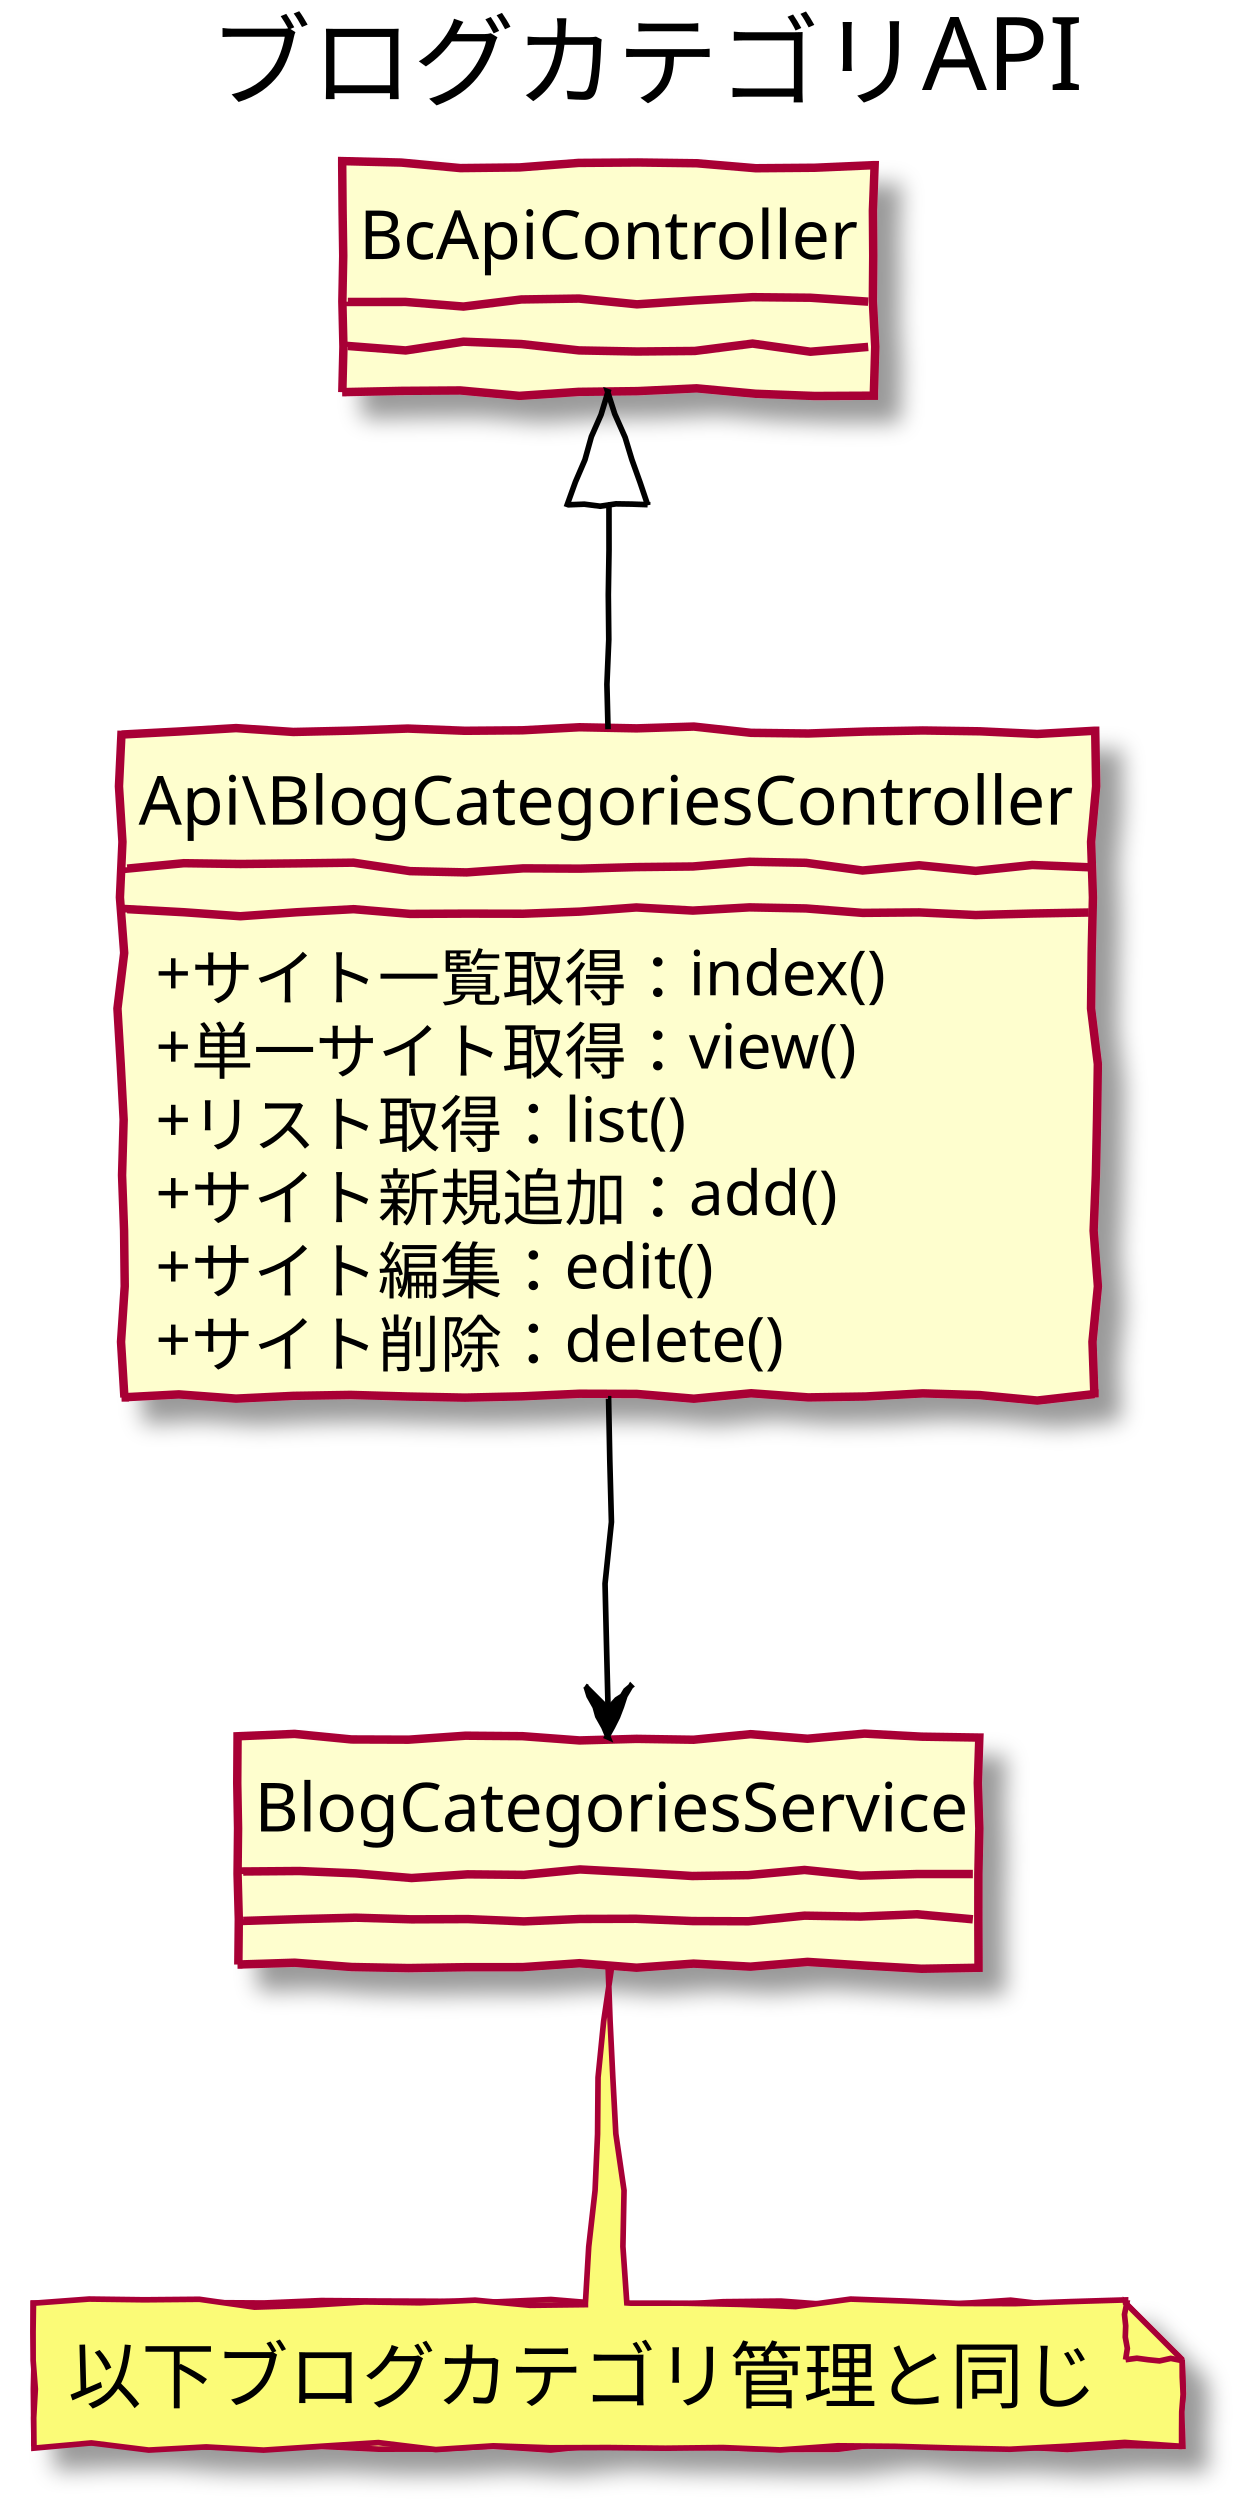
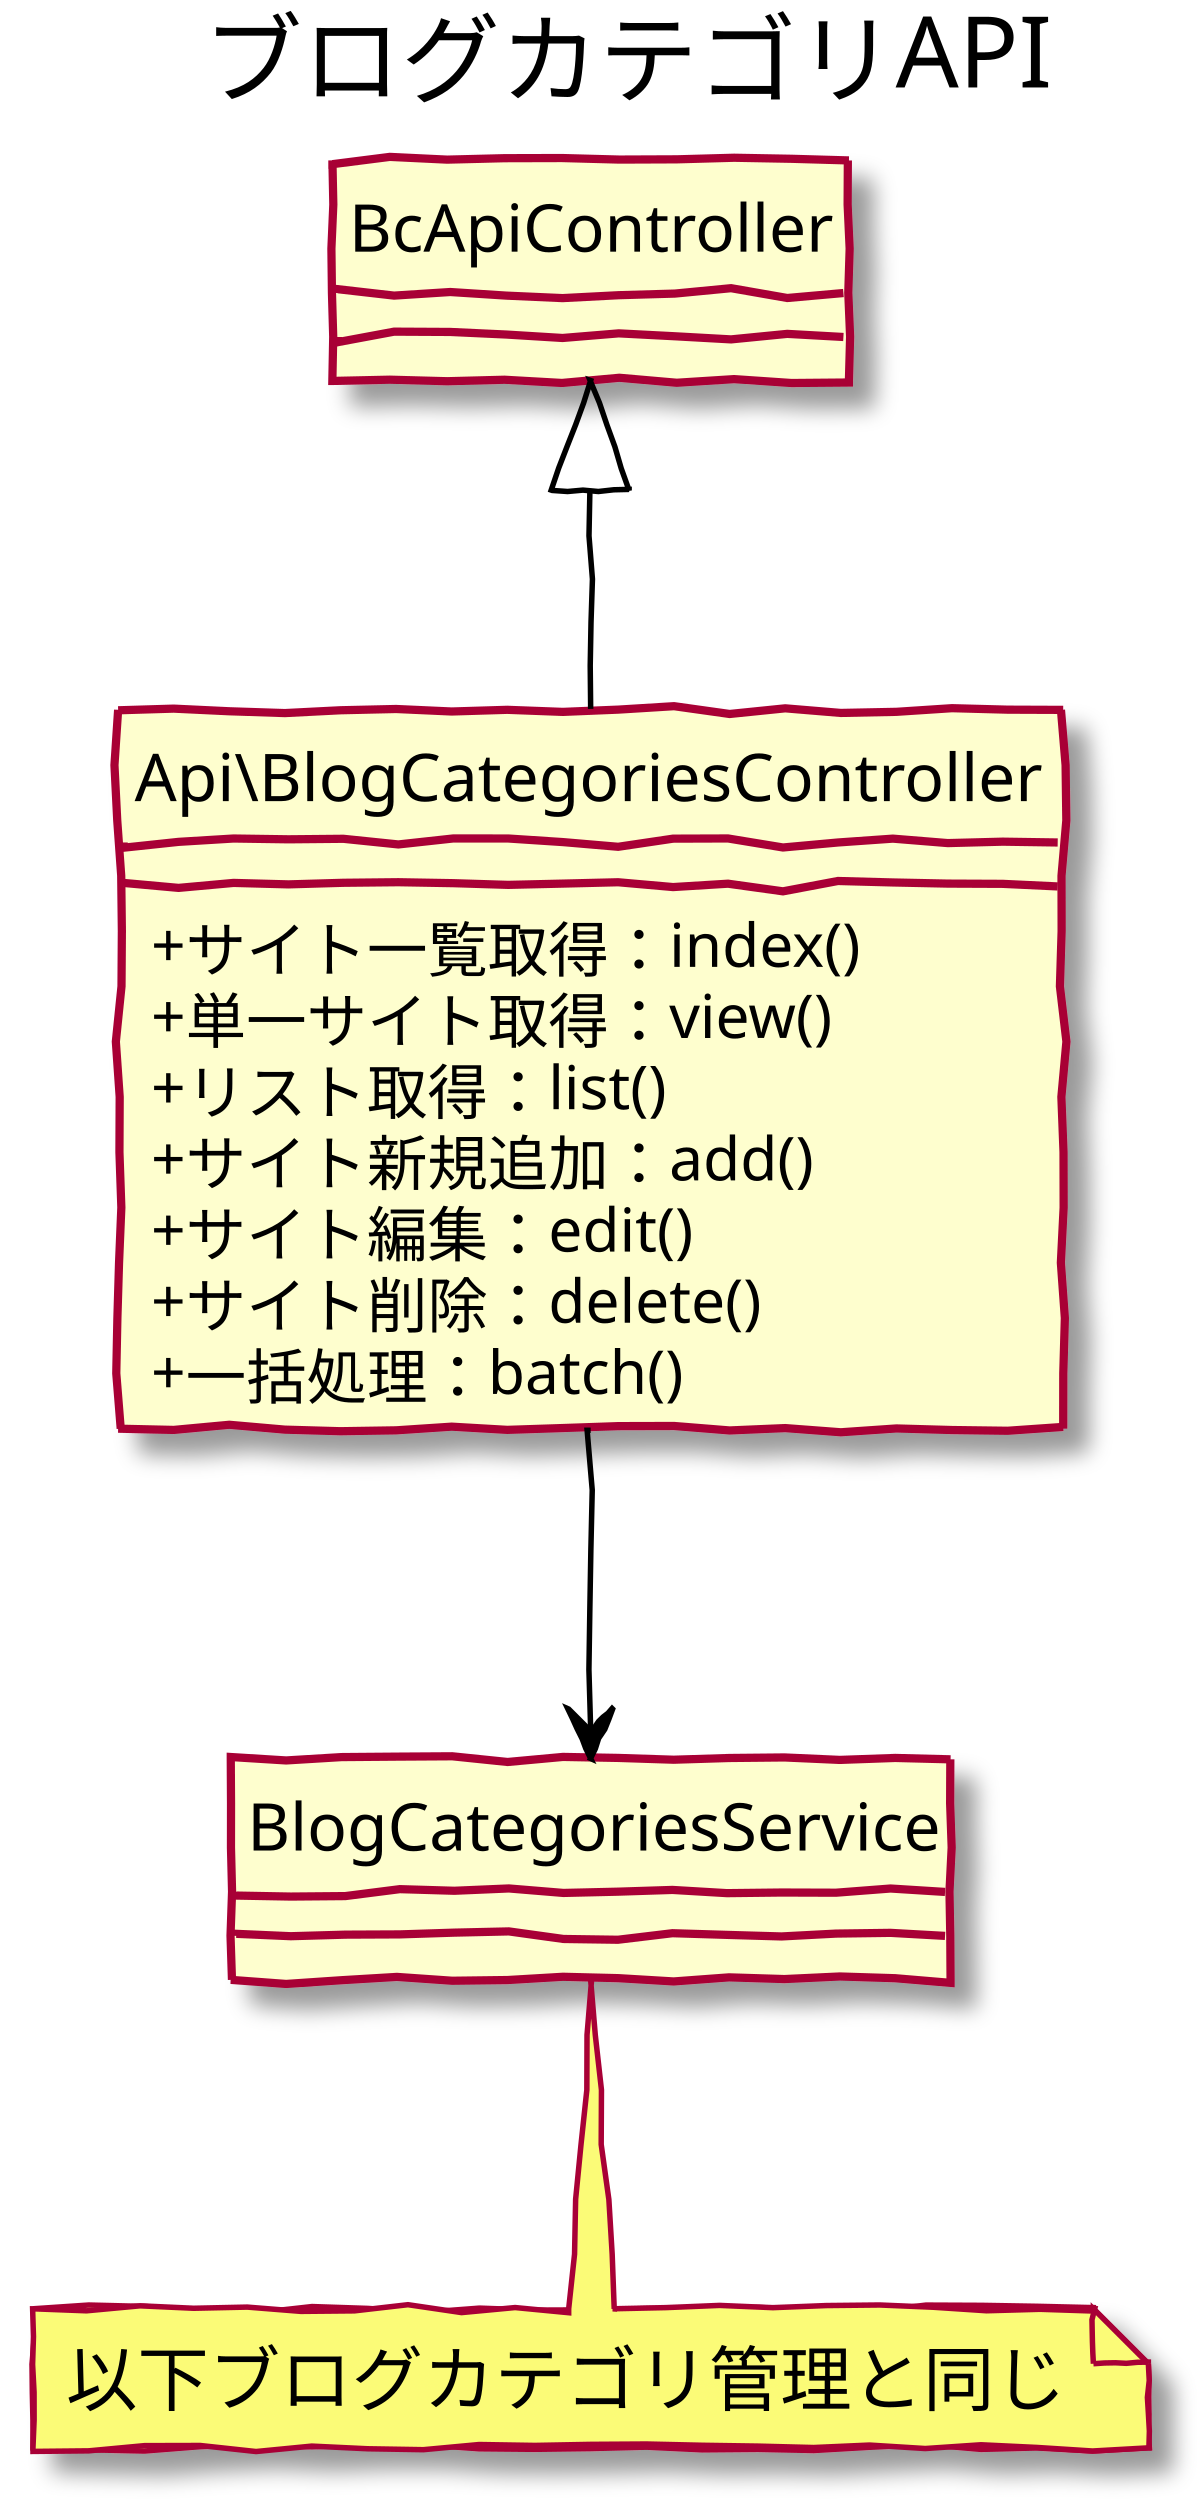
- <svg xmlns="http://www.w3.org/2000/svg" contentScriptType="application/ecmascript" contentStyleType="text/css" height="442px" preserveAspectRatio="none" style="width:218px;height:442px;" version="1.1" viewBox="0 0 218 442" width="218px" zoomAndPan="magnify">
+ <svg xmlns="http://www.w3.org/2000/svg" contentScriptType="application/ecmascript" contentStyleType="text/css" height="455px" preserveAspectRatio="none" style="width:218px;height:455px;" version="1.1" viewBox="0 0 218 455" width="218px" zoomAndPan="magnify">
  <defs>
-     <filter height="300%" id="f741tlj" width="300%" x="-1" y="-1">
+     <filter height="300%" id="fusgsvc" width="300%" x="-1" y="-1">
      <feGaussianBlur result="blurOut" stdDeviation="2.0" />
      <feColorMatrix in="blurOut" result="blurOut2" type="matrix" values="0 0 0 0 0 0 0 0 0 0 0 0 0 0 0 0 0 0 .4 0" />
      <feOffset dx="4.0" dy="4.0" in="blurOut2" result="blurOut3" />
      <feBlend in="SourceGraphic" in2="blurOut3" mode="normal" />
    </filter>
  </defs>
  <g>
    <text fill="#000000" font-family="sans-serif" font-size="18" lengthAdjust="spacingAndGlyphs" textLength="153" x="37" y="17.402">ブログカテゴリAPI</text>
-     <polygon fill="#FEFECE" filter="url(#f741tlj)" points="21.5,129.199,21.5,129.867,31.618,129.332,41.735,128.727,51.853,129.411,61.971,129.179,72.088,128.809,82.206,129.203,92.323,129.118,102.441,128.578,112.559,128.775,122.677,128.457,132.794,129.564,142.912,129.683,153.029,129.337,163.147,129.147,173.265,129.295,183.382,129.772,193.5,129.199,193.632,129.199,193.797,139.021,192.902,148.843,193.231,158.665,193.005,168.487,192.898,178.309,194.099,188.131,193.951,197.953,193.746,207.775,193.351,217.597,194.11,227.419,193.145,237.241,193.5,247.062,193.5,246.464,183.382,247.616,173.265,246.653,163.147,246.344,153.029,246.899,142.912,247.057,132.794,246.326,122.677,247.291,112.559,246.443,102.441,246.409,92.323,246.87,82.206,247.098,72.088,246.902,61.971,246.618,51.853,246.787,41.735,247.274,31.618,246.526,21.5,247.062,21.996,247.062,21.397,237.241,22.052,227.419,21.936,217.597,21.58,207.775,21.861,197.953,21.344,188.131,20.764,178.309,21.956,168.487,21.202,158.665,21.648,148.843,21.032,139.021,21.5,129.199" style="stroke: #A80036; stroke-width: 1.5;" />
+     <polygon fill="#FEFECE" filter="url(#fusgsvc)" points="21.5,129.199,21.5,129.274,31.618,128.97,41.735,129.45,51.853,129.781,61.971,129.267,72.088,129.036,82.206,129.493,92.323,129.186,102.441,129.564,112.559,129.149,122.677,128.525,132.794,129.945,142.912,128.915,153.029,129.755,163.147,129.553,173.265,128.889,183.382,129.159,193.5,129.199,193.094,129.199,193.937,139.262,194.071,149.325,193.195,159.388,193.215,169.451,192.905,179.514,194.088,189.577,193.171,199.64,193.56,209.703,193.582,219.766,193.077,229.829,193.804,239.892,193.516,249.955,193.5,260.018,193.5,259.696,183.382,260.399,173.265,260.265,163.147,259.977,153.029,260.673,142.912,259.912,132.794,260.342,122.677,259.526,112.559,259.553,102.441,259.902,92.323,260.235,82.206,259.651,72.088,260.32,61.971,260.481,51.853,260.193,41.735,259.307,31.618,260.246,21.5,260.018,21.973,260.018,21.161,249.955,21.365,239.892,21.666,229.829,22.085,219.766,21.738,209.703,21.783,199.64,21.084,189.577,22.114,179.514,22.18,169.451,22.061,159.388,21.339,149.325,20.831,139.262,21.5,129.199" style="stroke: #A80036; stroke-width: 1.5;" />
    <text fill="#000000" font-family="sans-serif" font-size="12" lengthAdjust="spacingAndGlyphs" textLength="166" x="24.5" y="145.801">Api\BlogCategoriesController</text>
-     <path d="M22.5,153.332 L22.5,153.57 L32.5,152.614 L42.5,152.756 L52.5,152.648 L62.5,152.518 L72.5,154.019 L82.5,154.241 L92.5,153.525 L102.5,153.578 L112.5,153.303 L122.5,153.195 L132.5,152.362 L142.5,152.548 L152.5,153.908 L162.5,152.979 L172.5,153.977 L182.5,152.928 L192.5,153.332 " fill="#FEFECE" style="stroke: #A80036; stroke-width: 1.5;" />
-     <path d="M22.5,161.332 L22.5,160.735 L32.5,161.283 L42.5,161.992 L52.5,161.284 L62.5,160.742 L72.5,161.578 L82.5,161.53 L92.5,161.55 L102.5,161.175 L112.5,160.438 L122.5,160.994 L132.5,160.423 L142.5,160.612 L152.5,161.398 L162.5,161.312 L172.5,161.779 L182.5,161.513 L192.5,161.332 " fill="#FEFECE" style="stroke: #A80036; stroke-width: 1.5;" />
+     <path d="M22.5,153.332 L22.5,154.28 L32.5,153.219 L42.5,152.609 L52.5,152.754 L62.5,152.66 L72.5,153.69 L82.5,152.599 L92.5,152.607 L102.5,153.264 L112.5,154.116 L122.5,152.634 L132.5,152.599 L142.5,154.242 L152.5,153.333 L162.5,152.631 L172.5,153.443 L182.5,153.183 L192.5,153.332 " fill="#FEFECE" style="stroke: #A80036; stroke-width: 1.5;" />
+     <path d="M22.5,161.332 L22.5,160.692 L32.5,161.596 L42.5,160.689 L52.5,160.958 L62.5,160.667 L72.5,160.562 L82.5,160.737 L92.5,161.048 L102.5,160.814 L112.5,160.569 L122.5,161.447 L132.5,160.832 L142.5,162.223 L152.5,160.339 L162.5,160.607 L172.5,160.816 L182.5,160.86 L192.5,161.332 " fill="#FEFECE" style="stroke: #A80036; stroke-width: 1.5;" />
    <text fill="#000000" font-family="sans-serif" font-size="11" lengthAdjust="spacingAndGlyphs" textLength="135" x="27.5" y="175.967">+サイト一覧取得：index()</text>
    <text fill="#000000" font-family="sans-serif" font-size="11" lengthAdjust="spacingAndGlyphs" textLength="128" x="27.5" y="188.922">+単一サイト取得：view()</text>
    <text fill="#000000" font-family="sans-serif" font-size="11" lengthAdjust="spacingAndGlyphs" textLength="99" x="27.5" y="201.877">+リスト取得：list()</text>
    <text fill="#000000" font-family="sans-serif" font-size="11" lengthAdjust="spacingAndGlyphs" textLength="125" x="27.5" y="214.832">+サイト新規追加：add()</text>
    <text fill="#000000" font-family="sans-serif" font-size="11" lengthAdjust="spacingAndGlyphs" textLength="103" x="27.5" y="227.787">+サイト編集：edit()</text>
    <text fill="#000000" font-family="sans-serif" font-size="11" lengthAdjust="spacingAndGlyphs" textLength="115" x="27.5" y="240.742">+サイト削除：delete()</text>
-     <polygon fill="#FEFECE" filter="url(#f741tlj)" points="42,307.199,42,306.974,52.077,306.551,62.154,307.535,72.231,307.575,82.308,306.871,92.385,306.957,102.462,307.709,112.538,307.43,122.615,307.585,132.692,306.601,142.769,307.406,152.846,306.503,162.923,307.04,173,307.199,173.146,307.199,172.874,315.226,173.144,323.252,172.975,331.279,172.967,339.305,173,347.332,173,347.899,162.923,348.075,152.846,347.505,142.769,346.86,132.692,347.702,122.615,347.164,112.538,347.889,102.462,347.093,92.385,347.79,82.308,347.798,72.231,347.954,62.154,347.765,52.077,347.005,42,347.332,42.138,347.332,42.221,339.305,42,331.279,42.089,323.252,41.945,315.226,42,307.199" style="stroke: #A80036; stroke-width: 1.5;" />
-     <text fill="#000000" font-family="sans-serif" font-size="12" lengthAdjust="spacingAndGlyphs" textLength="125" x="45" y="323.801">BlogCategoriesService</text>
-     <path d="M43,331.332 L43,330.877 L52.923,330.794 L62.846,331.209 L72.769,332.036 L82.692,331.382 L92.615,331.48 L102.538,330.517 L112.462,331.055 L122.385,331.68 L132.308,331.523 L142.231,330.608 L152.154,331.619 L162.077,331.331 L172,331.332 " fill="#FEFECE" style="stroke: #A80036; stroke-width: 1.5;" />
-     <path d="M43,339.332 L43,339.62 L52.923,339.299 L62.846,339.046 L72.769,339.339 L82.692,339.294 L92.615,339.705 L102.538,339.272 L112.462,339.241 L122.385,339.643 L132.308,339.681 L142.231,338.688 L152.154,338.848 L162.077,338.44 L172,339.332 " fill="#FEFECE" style="stroke: #A80036; stroke-width: 1.5;" />
-     <polygon fill="#FEFECE" filter="url(#f741tlj)" points="60.5,29.199,60.5,28.484,70.944,28.742,81.389,29.718,91.833,29.602,102.278,28.803,112.722,28.725,123.167,28.864,133.611,29.744,144.056,29.657,154.5,29.199,154.636,29.199,154.328,37.226,154.387,45.252,154.318,53.279,154.743,61.306,154.5,69.332,154.5,69.956,144.056,70.011,133.611,69.615,123.167,68.656,112.722,69.149,102.278,69.28,91.833,69.986,81.389,69.031,70.944,69.107,60.5,69.332,60.521,69.332,60.719,61.306,60.53,53.279,60.684,45.252,60.57,37.226,60.5,29.199" style="stroke: #A80036; stroke-width: 1.5;" />
+     <text fill="#000000" font-family="sans-serif" font-size="11" lengthAdjust="spacingAndGlyphs" textLength="102" x="27.5" y="253.697">+一括処理：batch()</text>
+     <polygon fill="#FEFECE" filter="url(#fusgsvc)" points="42,320.199,42,319.776,52.077,320.402,62.154,319.791,72.231,319.708,82.308,319.643,92.385,320.682,102.462,319.759,112.538,319.942,122.615,320.269,132.692,319.955,142.769,319.855,152.846,320.304,162.923,319.945,173,320.199,172.958,320.199,172.925,328.226,173.204,336.252,172.804,344.279,172.951,352.305,173,360.332,173,360.881,162.923,360.034,152.846,359.719,142.769,360.19,132.692,359.878,122.615,360.624,112.538,360.024,102.462,359.772,92.385,360.366,82.308,360.495,72.231,359.795,62.154,360.398,52.077,361.079,42,360.332,42.218,360.332,41.954,352.305,42.236,344.279,42.036,336.252,42.047,328.226,42,320.199" style="stroke: #A80036; stroke-width: 1.5;" />
+     <text fill="#000000" font-family="sans-serif" font-size="12" lengthAdjust="spacingAndGlyphs" textLength="125" x="45" y="336.801">BlogCategoriesService</text>
+     <path d="M43,344.332 L43,344.994 L52.923,345.175 L62.846,345.088 L72.769,343.824 L82.692,344.12 L92.615,343.698 L102.538,344.516 L112.462,344.284 L122.385,343.966 L132.308,344.553 L142.231,344.439 L152.154,344.473 L162.077,343.709 L172,344.332 " fill="#FEFECE" style="stroke: #A80036; stroke-width: 1.5;" />
+     <path d="M43,352.332 L43,351.956 L52.923,352.39 L62.846,352.107 L72.769,352.06 L82.692,351.74 L92.615,351.515 L102.538,352.892 L112.462,353.035 L122.385,351.843 L132.308,352.148 L142.231,352.434 L152.154,351.914 L162.077,351.779 L172,352.332 " fill="#FEFECE" style="stroke: #A80036; stroke-width: 1.5;" />
+     <polygon fill="#FEFECE" filter="url(#fusgsvc)" points="60.5,29.199,60.5,29.88,70.944,28.552,81.389,29.054,91.833,28.79,102.278,28.762,112.722,29.043,123.167,28.999,133.611,28.709,144.056,28.899,154.5,29.199,154.308,29.199,154.268,37.226,154.637,45.252,154.387,53.279,154.721,61.306,154.5,69.332,154.5,69.615,144.056,69.709,133.611,68.999,123.167,69.662,112.722,68.753,102.278,69.699,91.833,69.112,81.389,69.383,70.944,69.102,60.5,69.332,60.488,69.332,60.646,61.306,60.414,53.279,60.316,45.252,60.664,37.226,60.5,29.199" style="stroke: #A80036; stroke-width: 1.5;" />
    <text fill="#000000" font-family="sans-serif" font-size="12" lengthAdjust="spacingAndGlyphs" textLength="88" x="63.5" y="45.801">BcApiController</text>
-     <path d="M61.5,53.332 L61.5,53.388 L71.722,53.38 L81.944,54.2 L92.167,52.945 L102.389,52.785 L112.611,53.807 L122.833,53.118 L133.056,52.539 L143.278,52.638 L153.5,53.332 " fill="#FEFECE" style="stroke: #A80036; stroke-width: 1.5;" />
-     <path d="M61.5,61.332 L61.5,61.165 L71.722,61.959 L81.944,60.408 L92.167,60.828 L102.389,61.953 L112.611,62.146 L122.833,62.051 L133.056,60.744 L143.278,62.184 L153.5,61.332 " fill="#FEFECE" style="stroke: #A80036; stroke-width: 1.5;" />
-     <polygon fill="#FBFB77" filter="url(#f741tlj)" points="6,407.199,5.857,407.199,5.849,412.261,6.011,417.323,5.897,422.385,5.949,427.448,6,432.51,6,432.299,16.15,431.855,26.3,431.823,36.45,432.647,46.6,432.756,56.75,432.515,66.9,433.011,77.05,433,87.2,432.493,97.35,433.171,107.5,432.12,117.65,432.628,127.8,432.771,137.95,433.052,148.1,433.03,158.25,431.768,168.4,432.771,178.55,432.53,188.7,433.061,198.85,432.382,209,432.51,209.131,432.51,209.037,429.448,208.835,426.385,209.217,423.323,209.136,420.261,209,417.199,209.109,417.309,207.021,415.22,204.923,413.123,202.895,411.095,200.887,409.086,199,407.199,199,407.506,188.842,407.849,178.684,406.668,168.526,407.365,158.368,407.229,148.21,407.58,138.053,406.829,127.895,406.939,117.737,407.554,107.579,407.392,97.421,406.548,87.263,406.994,77.105,406.858,66.947,406.819,56.789,406.74,46.632,407.168,36.474,407.101,26.316,407.311,16.158,406.989,6,407.199" style="stroke: #A80036; stroke-width: 1.0;" />
-     <polygon fill="#FBFB77" points="6,407.199,5.921,407.199,5.847,412.261,5.859,417.323,6.246,422.385,5.959,427.448,6,432.51,6,432.831,16.15,431.909,26.3,433.174,36.45,432.614,46.6,433.179,56.75,432.5,66.9,431.851,77.05,433.084,87.2,432.422,97.35,432.768,107.5,432.729,117.65,432.843,127.8,432.724,137.95,433.145,148.1,432.413,158.25,432.509,168.4,432.801,178.55,433.026,188.7,432.487,198.85,431.818,209,432.51,208.908,432.51,208.908,429.448,208.933,426.385,209.175,423.323,209.02,420.261,209,417.199,209.028,417.228,206.921,415.12,205.163,413.363,202.844,411.043,200.934,409.133,199,407.199,199,406.626,189.278,406.922,179.556,407.283,169.833,407.26,160.111,406.829,150.389,406.478,140.667,407.803,130.944,407.418,121.222,407.207,111.5,407.199,110.821,407.154,110.131,397.184,110.331,387.274,108.88,377.253,108.348,367.293,107.866,357.337,107.5,347.389,108.19,347.435,106.728,357.351,105.733,367.297,105.65,377.304,105.209,387.288,104.087,397.226,103.5,407.199,103.5,407.464,93.75,407.585,84,406.666,74.25,407.137,64.5,406.981,54.75,407.577,45,407.906,35.25,406.513,25.5,406.603,15.75,406.471,6,407.199" style="stroke: #A80036; stroke-width: 1.0;" />
-     <path d="M199,407.199 L199.217,407.199 L198.808,409.199 L199.022,411.199 L198.948,413.199 L199.316,415.199 L199,417.199 " fill="#FBFB77" style="stroke: #A80036; stroke-width: 1.0;" />
-     <path d="M209,417.199 L209,417.362 L207,416.964 L205,417.408 L203,417.203 L201,416.932 L199,417.199 " fill="#FBFB77" style="stroke: #A80036; stroke-width: 1.0;" />
-     <text fill="#000000" font-family="sans-serif" font-size="13" lengthAdjust="spacingAndGlyphs" textLength="182" x="12" y="424.768">以下ブログカテゴリ管理と同じ</text>
-     <path d="M107.5,247.299 L107.599,247.299 L107.812,258.195 L108.102,269.091 L106.972,279.987 L107.231,290.883 L107.5,301.779 " fill="none" style="stroke: #000000; stroke-width: 1.0;" />
-     <polygon fill="#000000" points="107.5,307.129,107.325,307.051,108.288,305.324,109.172,303.561,109.876,301.719,110.489,299.835,111.5,298.129,111.508,298.137,110.638,298.867,110.031,299.861,109.055,300.484,108.291,301.32,107.5,302.129,107.521,302.15,106.566,301.195,105.85,300.479,105.2,299.829,104.409,299.038,103.5,298.129,103.617,298.181,104.136,299.856,105.223,301.784,105.68,303.431,106.767,305.359,107.5,307.129" style="stroke: #000000; stroke-width: 1.0;" />
-     <path d="M107.5,89.299 L107.664,89.299 L107.674,97.223 L107.552,105.147 L107.632,113.071 L107.302,120.995 L107.5,128.919 " fill="none" style="stroke: #000000; stroke-width: 1.0;" />
-     <polygon fill="none" points="100.5,89.249,100.302,89.18,101.739,85.193,103.416,81.29,104.556,77.199,106.269,73.308,107.5,69.249,107.414,69.219,108.682,73.173,110.52,77.326,111.714,81.254,113.155,85.269,114.5,89.249,114.5,89.227,111.7,89.125,108.9,89.08,106.1,89.498,103.3,89.137,100.5,89.249" style="stroke: #000000; stroke-width: 1.0;" />
+     <path d="M61.5,53.332 L61.5,52.634 L71.722,53.801 L81.944,53.146 L92.167,53.802 L102.389,54.256 L112.611,53.726 L122.833,53.431 L133.056,52.449 L143.278,54.236 L153.5,53.332 " fill="#FEFECE" style="stroke: #A80036; stroke-width: 1.5;" />
+     <path d="M61.5,61.332 L61.5,62.264 L71.722,60.361 L81.944,60.414 L92.167,60.886 L102.389,61.513 L112.611,60.671 L122.833,61.201 L133.056,61.769 L143.278,60.764 L153.5,61.332 " fill="#FEFECE" style="stroke: #A80036; stroke-width: 1.5;" />
+     <polygon fill="#FBFB77" filter="url(#fusgsvc)" points="6,420.199,6.076,420.199,6.234,425.261,5.825,430.323,5.88,435.385,5.99,440.448,6,445.51,6,445.521,16.15,445.864,26.3,446.084,36.45,445.29,46.6,444.854,56.75,445.314,66.9,444.936,77.05,444.952,87.2,445.677,97.35,445.776,107.5,445.637,117.65,445.382,127.8,445.868,137.95,445.779,148.1,445.991,158.25,445.406,168.4,444.909,178.55,445.789,188.7,445.528,198.85,446.092,209,445.51,209.194,445.51,208.977,442.448,209.111,439.385,209.059,436.323,209.114,433.261,209,430.199,209.117,430.316,207.048,428.247,205.145,426.344,203.091,424.29,200.898,422.097,199,420.199,199,419.985,188.842,419.746,178.684,419.571,168.526,419.524,158.368,420.74,148.21,420.432,138.053,419.945,127.895,420.115,117.737,420.147,107.579,420.393,97.421,420.439,87.263,420.077,77.105,420.846,66.947,420.129,56.789,419.793,46.632,420.929,36.474,420.479,26.316,419.766,16.158,419.514,6,420.199" style="stroke: #A80036; stroke-width: 1.0;" />
+     <polygon fill="#FBFB77" points="6,420.199,5.936,420.199,6.092,425.261,5.934,430.323,6.201,435.385,6.21,440.448,6,445.51,6,446.157,16.15,446.053,26.3,445.105,36.45,445.079,46.6,446.179,56.75,445.19,66.9,445.674,77.05,445.843,87.2,444.903,97.35,445.067,107.5,444.875,117.65,444.809,127.8,445.038,137.95,445.192,148.1,445.45,158.25,445.002,168.4,445.633,178.55,444.947,188.7,445.432,198.85,446.082,209,445.51,209.1,445.51,209.184,442.448,209.012,439.385,208.826,436.323,209.16,433.261,209,430.199,209.078,430.277,206.99,428.189,205.108,426.308,203.16,424.36,200.924,422.124,199,420.199,199,420.608,189.278,420.29,179.556,420.559,169.833,419.918,160.111,419.508,150.389,419.612,140.667,419.994,130.944,419.584,121.222,419.985,111.5,420.199,111.787,420.218,111.417,410.27,110.813,400.306,109.417,390.289,109.465,380.368,108.343,370.369,107.5,360.389,107.665,360.4,106.837,370.358,106.804,380.368,105.744,390.311,104.765,400.258,104.569,410.258,103.5,420.199,103.5,420.913,93.75,419.975,84,420.892,74.25,419.455,64.5,420.577,54.75,420.672,45,419.891,35.25,420.104,25.5,419.659,15.75,420.567,6,420.199" style="stroke: #A80036; stroke-width: 1.0;" />
+     <path d="M199,420.199 L199.235,420.199 L198.74,422.199 L198.778,424.199 L198.821,426.199 L198.892,428.199 L199,430.199 " fill="#FBFB77" style="stroke: #A80036; stroke-width: 1.0;" />
+     <path d="M209,430.199 L209,429.902 L207,429.939 L205,430.125 L203,430.024 L201,430.063 L199,430.199 " fill="#FBFB77" style="stroke: #A80036; stroke-width: 1.0;" />
+     <text fill="#000000" font-family="sans-serif" font-size="13" lengthAdjust="spacingAndGlyphs" textLength="182" x="12" y="437.768">以下ブログカテゴリ管理と同じ</text>
+     <path d="M107.5,260.309 L106.856,260.309 L107.787,271.197 L107.537,282.085 L107.35,292.973 L107.183,303.861 L107.5,314.749 " fill="none" style="stroke: #000000; stroke-width: 1.0;" />
+     <polygon fill="#000000" points="107.5,320.049,107.483,320.041,108.35,318.271,108.952,316.383,110.072,314.726,110.808,312.897,111.5,311.049,111.398,310.947,110.657,311.806,109.754,312.503,108.948,313.297,108.294,314.244,107.5,315.049,107.533,315.082,106.642,314.191,106.028,313.577,105.052,312.602,104.405,311.954,103.5,311.049,103.33,310.974,104.213,312.81,105.03,314.618,105.959,316.475,106.603,318.206,107.5,320.049" style="stroke: #000000; stroke-width: 1.0;" />
+     <path d="M107.5,89.659 L107.352,89.659 L107.196,97.531 L107.824,105.403 L107.565,113.275 L107.42,121.147 L107.5,129.019 " fill="none" style="stroke: #000000; stroke-width: 1.0;" />
+     <polygon fill="none" points="100.5,89.259,100.321,89.197,101.684,85.184,103.218,81.231,104.774,77.285,106.228,73.304,107.5,69.259,107.386,69.219,109.105,73.331,110.453,77.313,111.917,81.335,113.06,85.245,114.5,89.259,114.5,89.07,111.7,89.14,108.9,89.454,106.1,89.201,103.3,89.454,100.5,89.259" style="stroke: #000000; stroke-width: 1.0;" />
  </g>
</svg>
